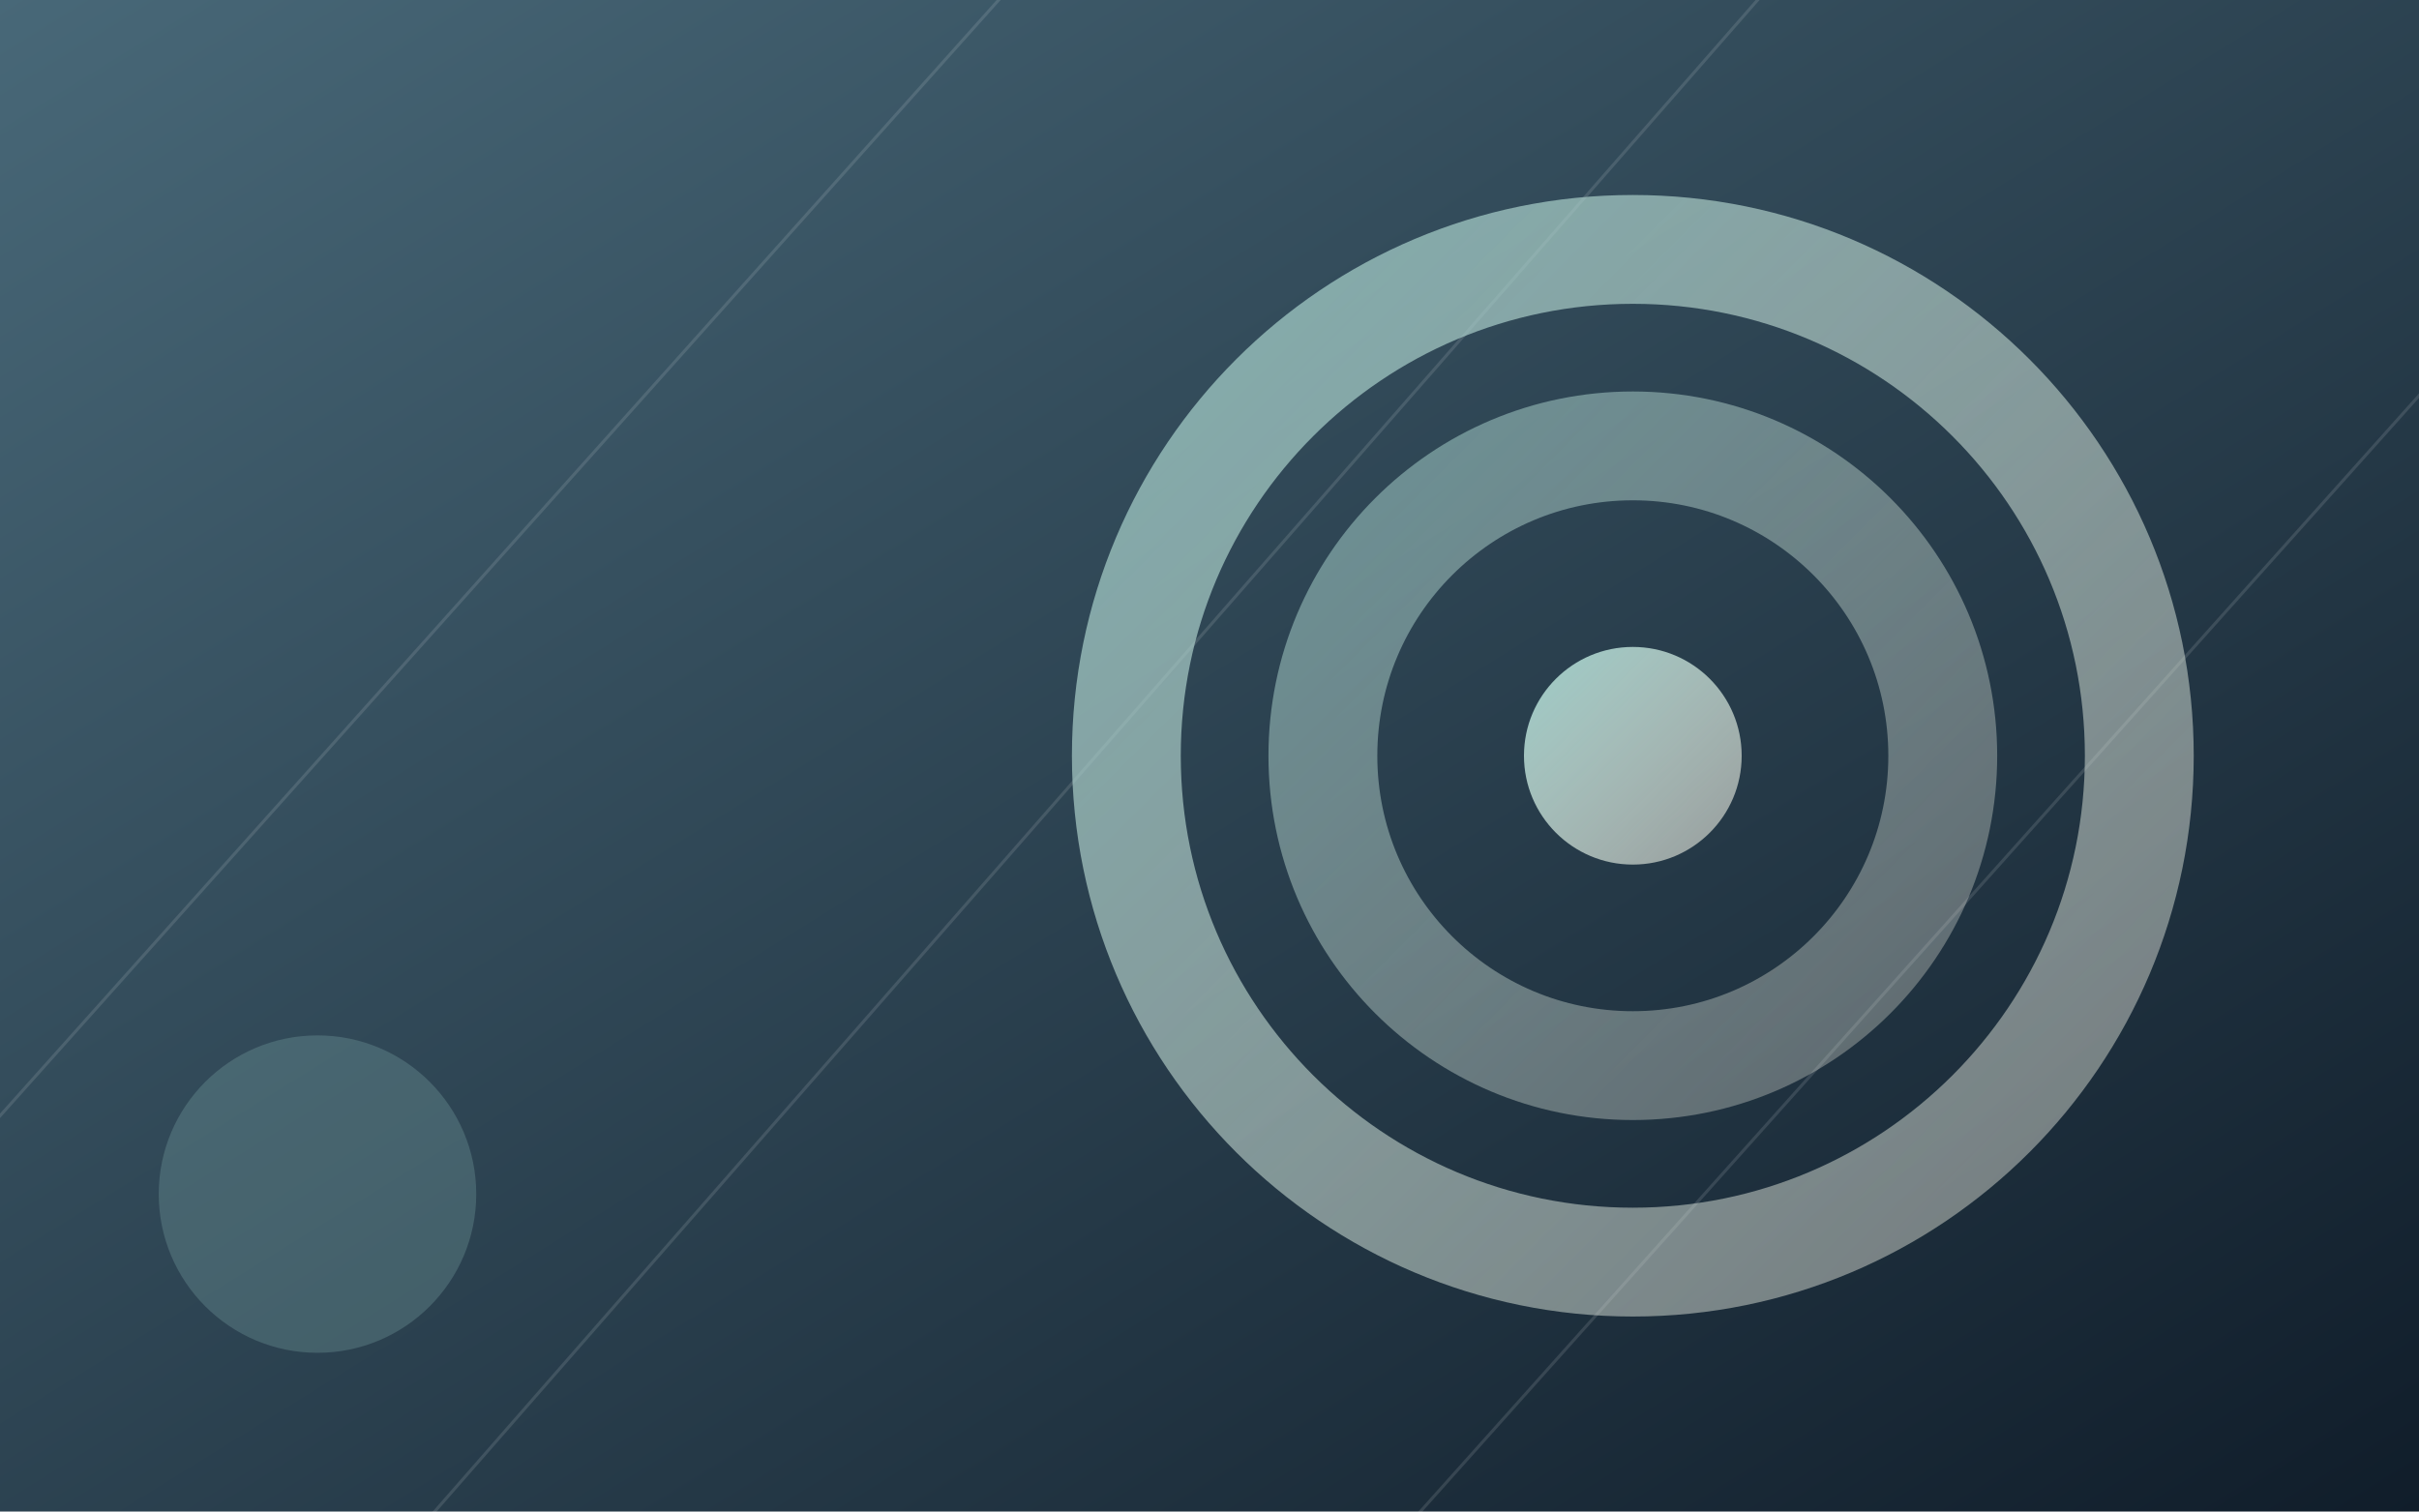
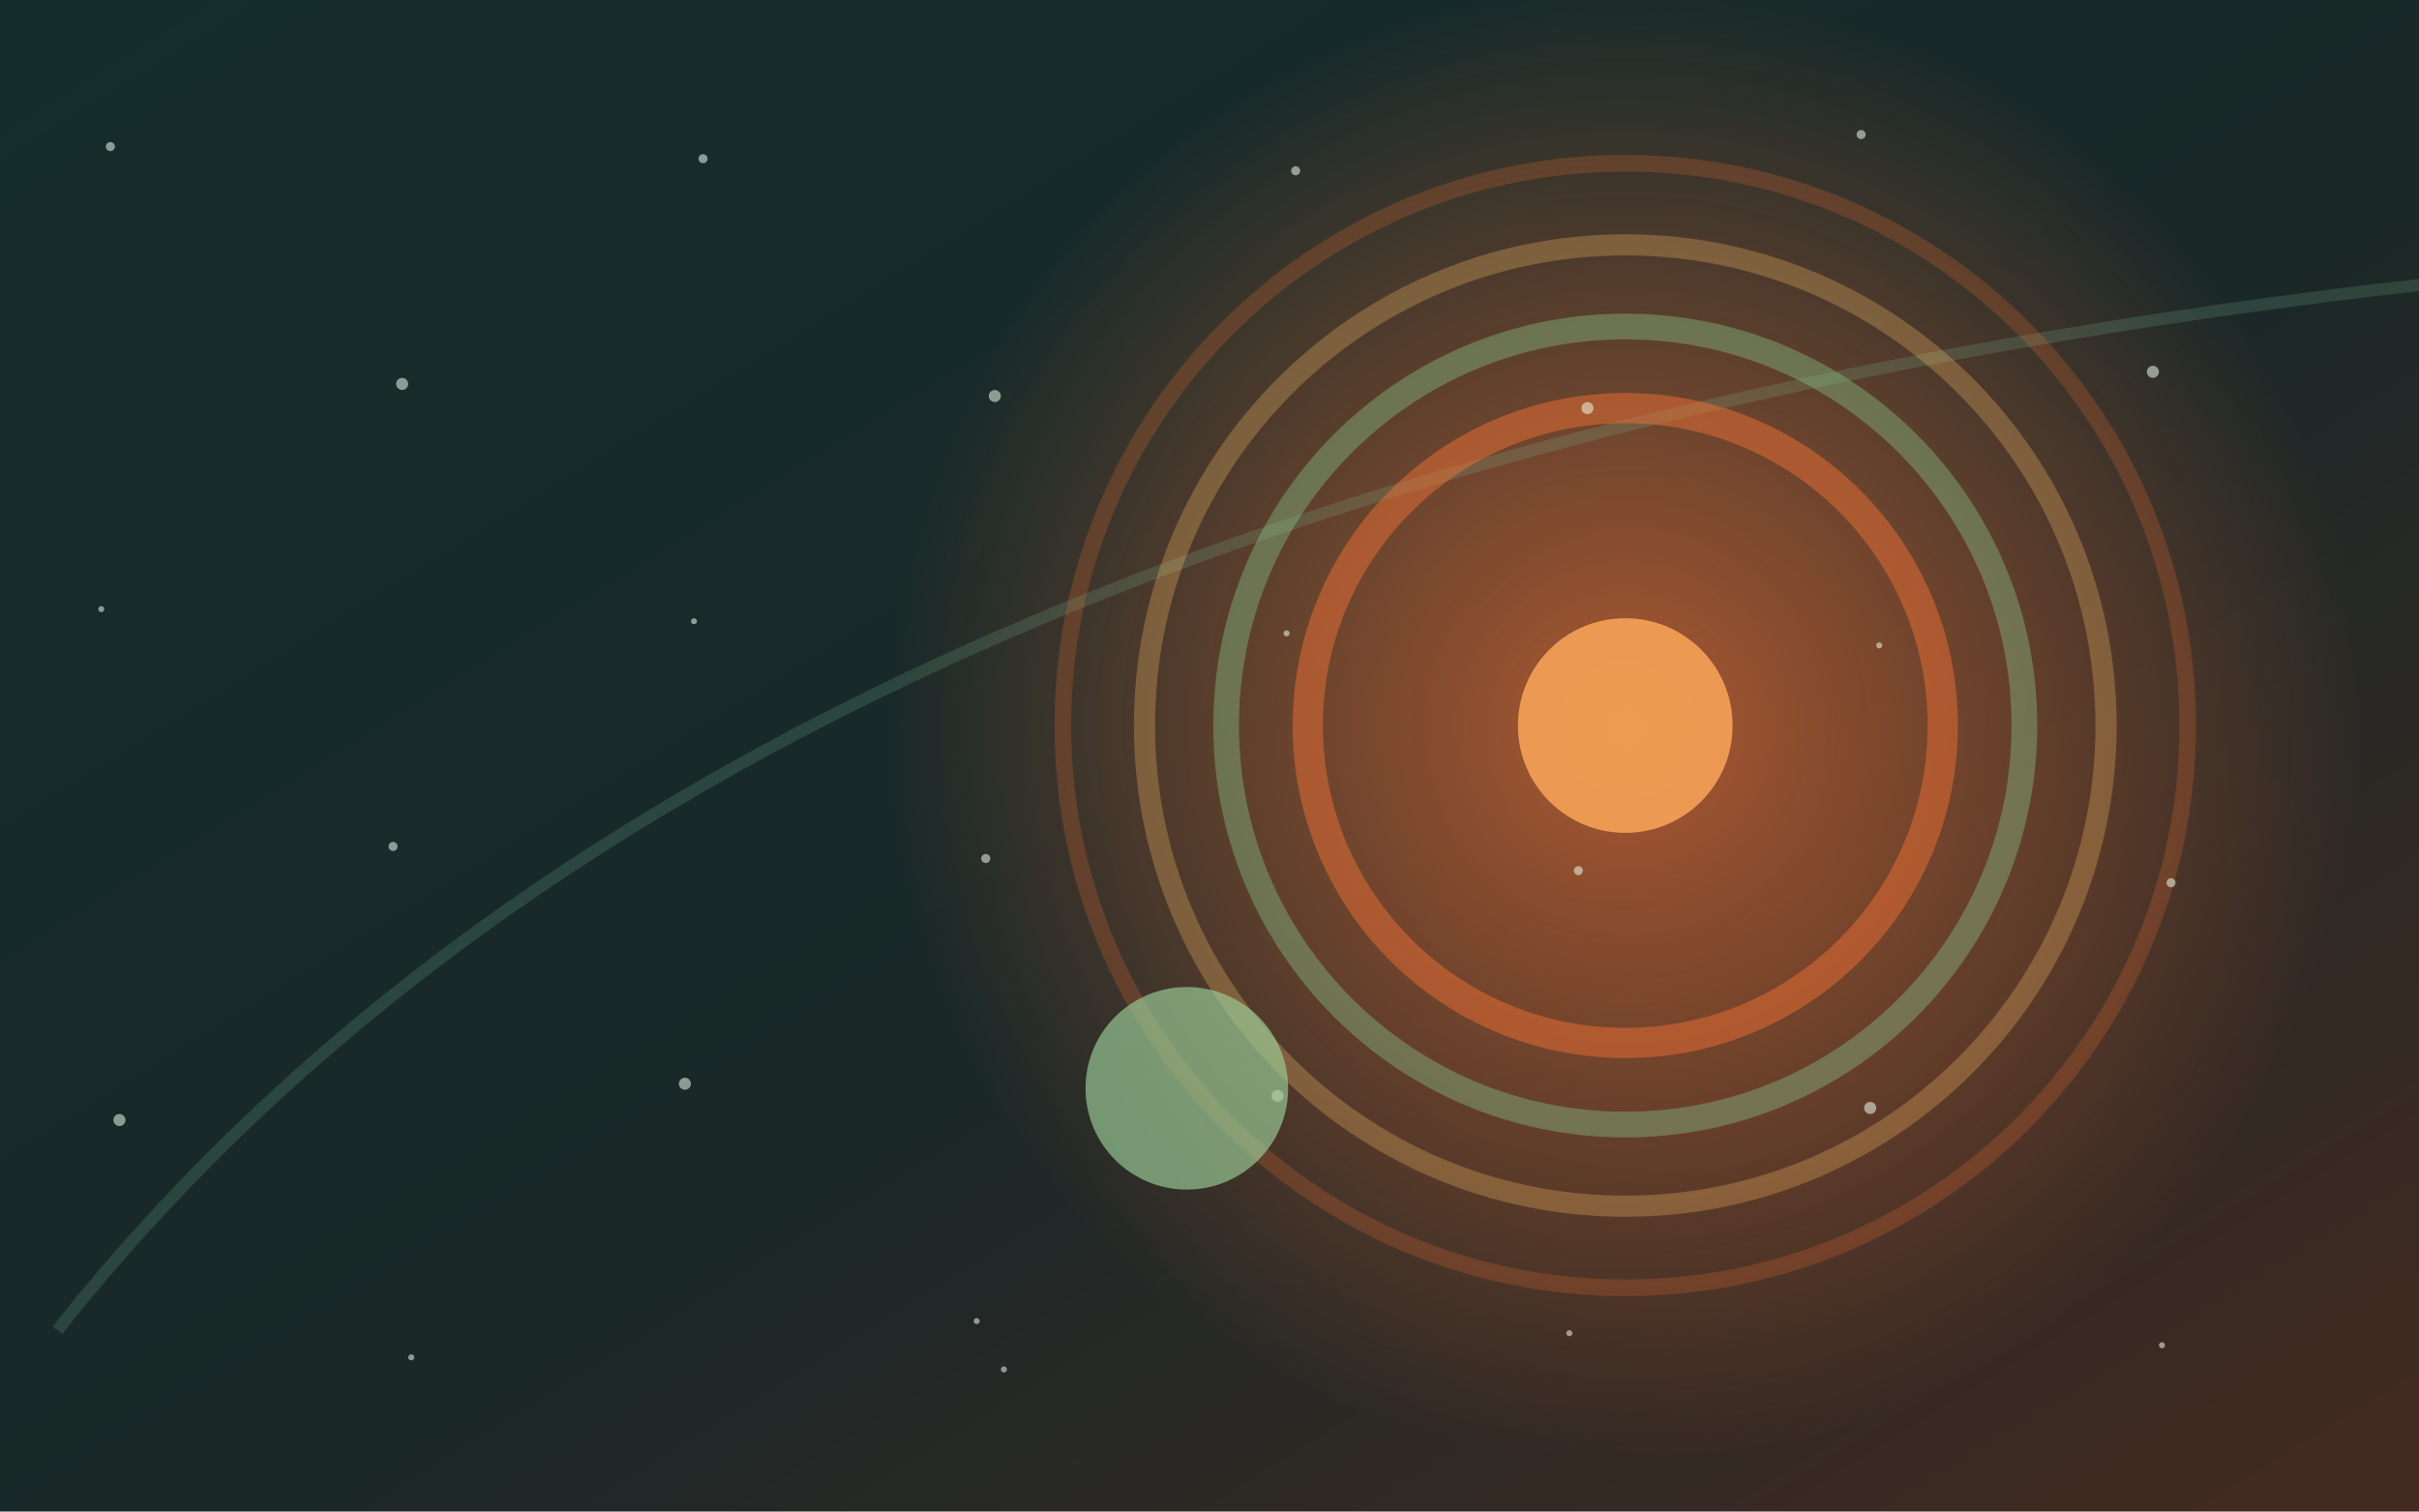
- <svg xmlns="http://www.w3.org/2000/svg" viewBox="0 0 1600 1000" role="img" aria-label="Abstract project cover">
+ <svg xmlns="http://www.w3.org/2000/svg" viewBox="0 0 1600 1000" role="img" aria-label="Illustrative orange and green cosmic project cover">
  <defs>
    <linearGradient id="bg" x2="1" y2="1">
-       <stop stop-color="#486878" />
-       <stop offset="1" stop-color="#101d2a" />
+       <stop stop-color="#142d2c" />
+       <stop offset=".55" stop-color="#1a2828" />
+       <stop offset="1" stop-color="#442a20" />
    </linearGradient>
-     <linearGradient id="accent" x2="1" y2="1">
-       <stop stop-color="#9dccc7" />
-       <stop offset="1" stop-color="#f2eee2" stop-opacity=".55" />
-     </linearGradient>
+     <radialGradient id="glow">
+       <stop stop-color="#f97336" stop-opacity=".65" />
+       <stop offset="1" stop-color="#f97336" stop-opacity="0" />
+     </radialGradient>
  </defs>
-   <path fill="url(#bg)" d="M0 0h1600v1000H0z" />
-   <path d="M-100 850 750-100M200 1100 1250-100M850 1100 1700 150" fill="none" stroke="#fff" stroke-width="2" opacity=".12" />
-   <circle cx="1080" cy="500" r="335" fill="none" stroke="url(#accent)" stroke-width="72" opacity=".75" />
-   <circle cx="1080" cy="500" r="205" fill="none" stroke="url(#accent)" stroke-width="72" opacity=".55" />
-   <circle cx="1080" cy="500" r="72" fill="url(#accent)" />
-   <circle cx="210" cy="790" r="105" fill="#9dccc7" opacity=".22" />
+   <rect width="1600" height="1000" fill="url(#bg)" />
+   <circle cx="1075" cy="480" r="490" fill="url(#glow)" />
+   <path d="M38 880 Q 500 296 1680 180" fill="none" stroke="#82c99c" stroke-width="8" opacity=".18" />
+   <circle cx="1075" cy="480" r="210" fill="none" stroke="#f97336" stroke-width="20" opacity="0.45" />
+   <circle cx="1075" cy="480" r="264" fill="none" stroke="#8bcf91" stroke-width="17" opacity="0.37" />
+   <circle cx="1075" cy="480" r="318" fill="none" stroke="#f7bc66" stroke-width="14" opacity="0.29" />
+   <circle cx="1075" cy="480" r="372" fill="none" stroke="#f97336" stroke-width="11" opacity="0.21" />
+   <circle cx="664" cy="906" r="2" fill="#ecf7e9" opacity=".55" />
+   <circle cx="857" cy="113" r="3" fill="#ecf7e9" opacity=".55" />
+   <circle cx="1050" cy="270" r="4" fill="#ecf7e9" opacity=".55" />
+   <circle cx="1243" cy="427" r="2" fill="#ecf7e9" opacity=".55" />
+   <circle cx="1436" cy="584" r="3" fill="#ecf7e9" opacity=".55" />
+   <circle cx="79" cy="741" r="4" fill="#ecf7e9" opacity=".55" />
+   <circle cx="272" cy="898" r="2" fill="#ecf7e9" opacity=".55" />
+   <circle cx="465" cy="105" r="3" fill="#ecf7e9" opacity=".55" />
+   <circle cx="658" cy="262" r="4" fill="#ecf7e9" opacity=".55" />
+   <circle cx="851" cy="419" r="2" fill="#ecf7e9" opacity=".55" />
+   <circle cx="1044" cy="576" r="3" fill="#ecf7e9" opacity=".55" />
+   <circle cx="1237" cy="733" r="4" fill="#ecf7e9" opacity=".55" />
+   <circle cx="1430" cy="890" r="2" fill="#ecf7e9" opacity=".55" />
+   <circle cx="73" cy="97" r="3" fill="#ecf7e9" opacity=".55" />
+   <circle cx="266" cy="254" r="4" fill="#ecf7e9" opacity=".55" />
+   <circle cx="459" cy="411" r="2" fill="#ecf7e9" opacity=".55" />
+   <circle cx="652" cy="568" r="3" fill="#ecf7e9" opacity=".55" />
+   <circle cx="845" cy="725" r="4" fill="#ecf7e9" opacity=".55" />
+   <circle cx="1038" cy="882" r="2" fill="#ecf7e9" opacity=".55" />
+   <circle cx="1231" cy="89" r="3" fill="#ecf7e9" opacity=".55" />
+   <circle cx="1424" cy="246" r="4" fill="#ecf7e9" opacity=".55" />
+   <circle cx="67" cy="403" r="2" fill="#ecf7e9" opacity=".55" />
+   <circle cx="260" cy="560" r="3" fill="#ecf7e9" opacity=".55" />
+   <circle cx="453" cy="717" r="4" fill="#ecf7e9" opacity=".55" />
+   <circle cx="646" cy="874" r="2" fill="#ecf7e9" opacity=".55" />
+   <circle cx="1075" cy="480" r="71" fill="#f5a257" opacity=".9" />
+   <circle cx="785" cy="720" r="67" fill="#9bd09a" opacity=".65" />
</svg>
